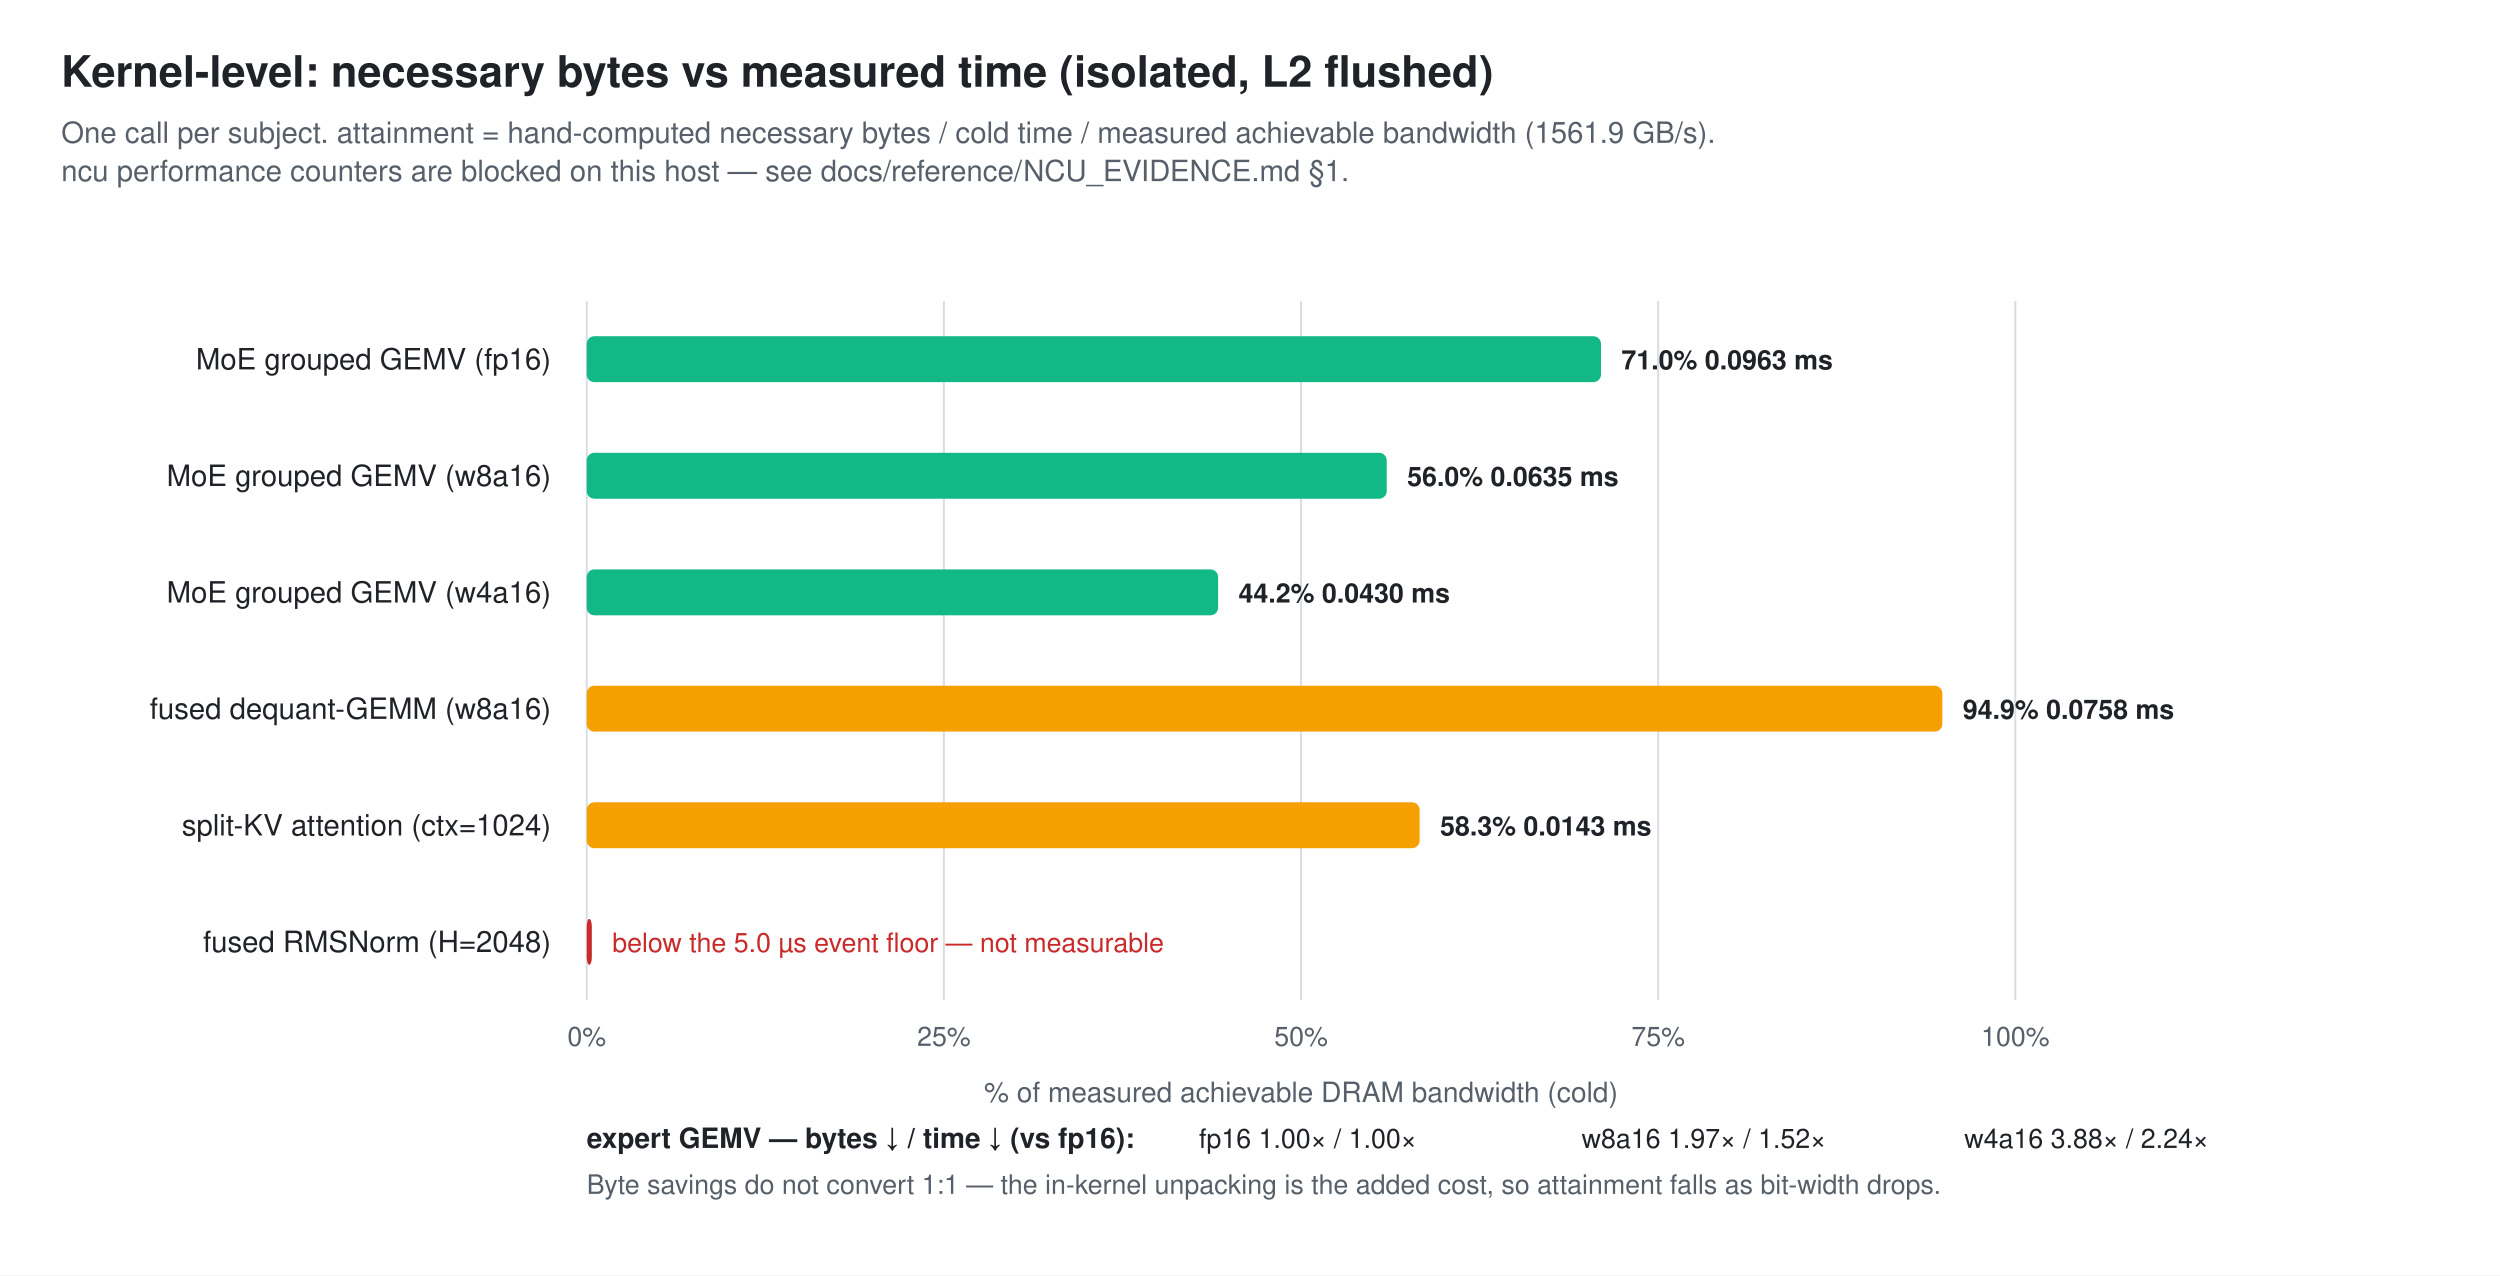
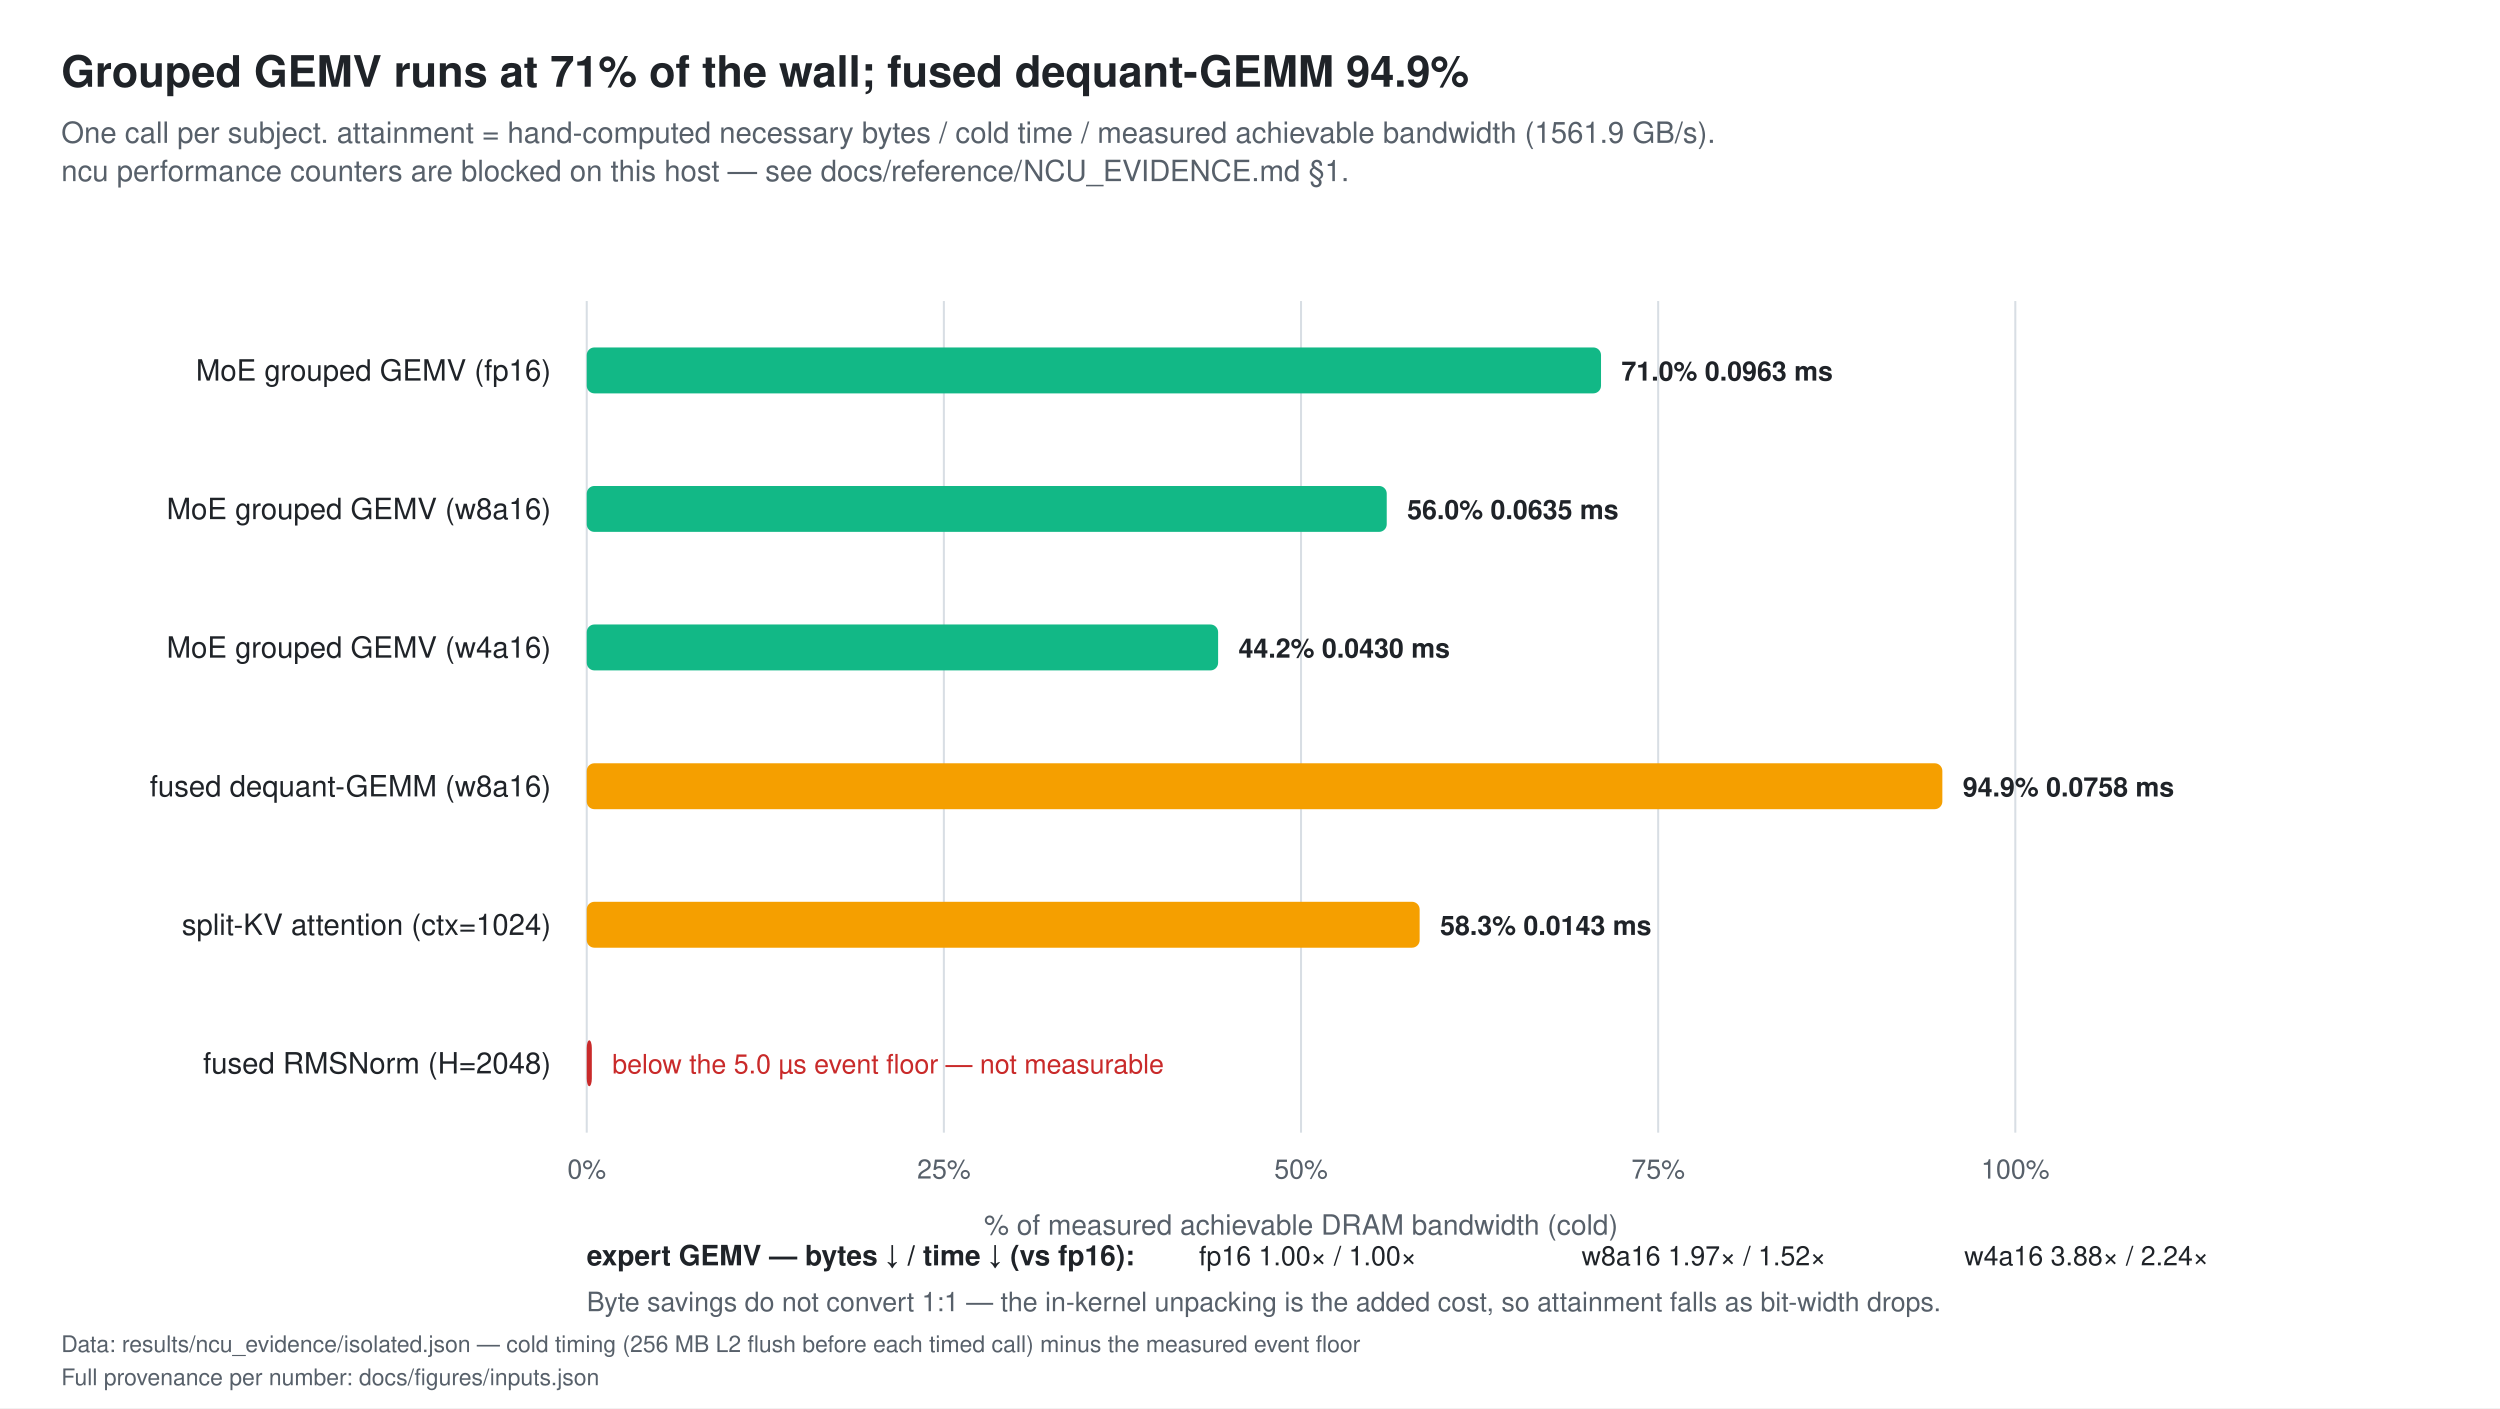
- <svg xmlns="http://www.w3.org/2000/svg" width="980" height="500" viewBox="0 0 980 500" font-family="-apple-system, 'Segoe UI', Helvetica, Arial, sans-serif">
-   <rect width="980" height="500" fill="#ffffff" />
-   <text x="24.0" y="34.0" font-size="17.0" fill="#1f2328" font-weight="600" text-anchor="start">Kernel-level: necessary bytes vs measured time (isolated, L2 flushed)</text>
+ <svg xmlns="http://www.w3.org/2000/svg" width="980" height="552" viewBox="0 0 980 552" font-family="-apple-system, 'Segoe UI', Helvetica, Arial, sans-serif">
+   <rect width="980" height="552" fill="#ffffff" />
+   <text x="24.0" y="34.0" font-size="17.0" fill="#1f2328" font-weight="600" text-anchor="start">Grouped GEMV runs at 71% of the wall; fused dequant-GEMM 94.9%</text>
  <text x="24.0" y="56.0" font-size="11.5" fill="#57606a" font-weight="400" text-anchor="start">One call per subject. attainment = hand-computed necessary bytes / cold time / measured achievable bandwidth (1561.9 GB/s).</text>
  <text x="24.0" y="71.0" font-size="11.5" fill="#57606a" font-weight="400" text-anchor="start">ncu performance counters are blocked on this host — see docs/reference/NCU_EVIDENCE.md §1.</text>
-   <line x1="230.0" y1="118.0" x2="230.0" y2="392.0" stroke="#d8dee4" stroke-width="0.8" />
-   <text x="230.0" y="410.0" font-size="10.5" fill="#57606a" font-weight="400" text-anchor="middle">0%</text>
-   <line x1="370.0" y1="118.0" x2="370.0" y2="392.0" stroke="#d8dee4" stroke-width="0.8" />
-   <text x="370.0" y="410.0" font-size="10.5" fill="#57606a" font-weight="400" text-anchor="middle">25%</text>
-   <line x1="510.0" y1="118.0" x2="510.0" y2="392.0" stroke="#d8dee4" stroke-width="0.8" />
-   <text x="510.0" y="410.0" font-size="10.5" fill="#57606a" font-weight="400" text-anchor="middle">50%</text>
-   <line x1="650.0" y1="118.0" x2="650.0" y2="392.0" stroke="#d8dee4" stroke-width="0.8" />
-   <text x="650.0" y="410.0" font-size="10.5" fill="#57606a" font-weight="400" text-anchor="middle">75%</text>
-   <line x1="790.0" y1="118.0" x2="790.0" y2="392.0" stroke="#d8dee4" stroke-width="0.8" />
-   <text x="790.0" y="410.0" font-size="10.5" fill="#57606a" font-weight="400" text-anchor="middle">100%</text>
-   <text x="510.0" y="432.0" font-size="11.0" fill="#57606a" font-weight="400" text-anchor="middle">% of measured achievable DRAM bandwidth (cold)</text>
-   <text x="216.0" y="144.8" font-size="11.5" fill="#1f2328" font-weight="400" text-anchor="end">MoE grouped GEMV (fp16)</text>
-   <rect x="230.0" y="131.8" width="397.6" height="18.0" fill="#12b886" opacity="1.00" rx="3.0" />
-   <text x="635.6" y="144.8" font-size="10.5" fill="#1f2328" font-weight="600" text-anchor="start">71.0%   0.0963 ms</text>
-   <text x="216.0" y="190.5" font-size="11.5" fill="#1f2328" font-weight="400" text-anchor="end">MoE grouped GEMV (w8a16)</text>
-   <rect x="230.0" y="177.5" width="313.6" height="18.0" fill="#12b886" opacity="1.00" rx="3.0" />
-   <text x="551.6" y="190.5" font-size="10.5" fill="#1f2328" font-weight="600" text-anchor="start">56.0%   0.0635 ms</text>
-   <text x="216.0" y="236.2" font-size="11.5" fill="#1f2328" font-weight="400" text-anchor="end">MoE grouped GEMV (w4a16)</text>
-   <rect x="230.0" y="223.2" width="247.5" height="18.0" fill="#12b886" opacity="1.00" rx="3.0" />
-   <text x="485.5" y="236.2" font-size="10.5" fill="#1f2328" font-weight="600" text-anchor="start">44.2%   0.0430 ms</text>
-   <text x="216.0" y="281.8" font-size="11.5" fill="#1f2328" font-weight="400" text-anchor="end">fused dequant-GEMM (w8a16)</text>
-   <rect x="230.0" y="268.8" width="531.4" height="18.0" fill="#f59f00" opacity="1.00" rx="3.0" />
-   <text x="769.4" y="281.8" font-size="10.5" fill="#1f2328" font-weight="600" text-anchor="start">94.9%   0.0758 ms</text>
-   <text x="216.0" y="327.5" font-size="11.5" fill="#1f2328" font-weight="400" text-anchor="end">split-KV attention (ctx=1024)</text>
-   <rect x="230.0" y="314.5" width="326.5" height="18.0" fill="#f59f00" opacity="1.00" rx="3.0" />
-   <text x="564.5" y="327.5" font-size="10.5" fill="#1f2328" font-weight="600" text-anchor="start">58.3%   0.0143 ms</text>
-   <text x="216.0" y="373.2" font-size="11.5" fill="#1f2328" font-weight="400" text-anchor="end">fused RMSNorm (H=2048)</text>
-   <rect x="230.0" y="360.2" width="2.0" height="18.0" fill="#c92a2a" opacity="1.00" rx="3.0" />
-   <text x="240.0" y="373.2" font-size="10.5" fill="#c92a2a" font-weight="400" text-anchor="start">below the 5.0 µs event floor — not measurable</text>
-   <text x="230.0" y="450.0" font-size="11.0" fill="#1f2328" font-weight="600" text-anchor="start">expert GEMV — bytes ↓ / time ↓ (vs fp16):</text>
-   <text x="470.0" y="450.0" font-size="10.5" fill="#1f2328" font-weight="400" text-anchor="start">fp16  1.00× / 1.00×</text>
-   <text x="620.0" y="450.0" font-size="10.5" fill="#1f2328" font-weight="400" text-anchor="start">w8a16  1.97× / 1.52×</text>
-   <text x="770.0" y="450.0" font-size="10.5" fill="#1f2328" font-weight="400" text-anchor="start">w4a16  3.88× / 2.24×</text>
-   <text x="230.0" y="468.0" font-size="10.5" fill="#57606a" font-weight="400" text-anchor="start">Byte savings do not convert 1:1 — the in-kernel unpacking is the added cost, so attainment falls as bit-width drops.</text>
+   <line x1="230.0" y1="118.0" x2="230.0" y2="444.0" stroke="#d8dee4" stroke-width="0.8" />
+   <text x="230.0" y="462.0" font-size="10.5" fill="#57606a" font-weight="400" text-anchor="middle">0%</text>
+   <line x1="370.0" y1="118.0" x2="370.0" y2="444.0" stroke="#d8dee4" stroke-width="0.8" />
+   <text x="370.0" y="462.0" font-size="10.5" fill="#57606a" font-weight="400" text-anchor="middle">25%</text>
+   <line x1="510.0" y1="118.0" x2="510.0" y2="444.0" stroke="#d8dee4" stroke-width="0.8" />
+   <text x="510.0" y="462.0" font-size="10.5" fill="#57606a" font-weight="400" text-anchor="middle">50%</text>
+   <line x1="650.0" y1="118.0" x2="650.0" y2="444.0" stroke="#d8dee4" stroke-width="0.8" />
+   <text x="650.0" y="462.0" font-size="10.5" fill="#57606a" font-weight="400" text-anchor="middle">75%</text>
+   <line x1="790.0" y1="118.0" x2="790.0" y2="444.0" stroke="#d8dee4" stroke-width="0.8" />
+   <text x="790.0" y="462.0" font-size="10.5" fill="#57606a" font-weight="400" text-anchor="middle">100%</text>
+   <text x="510.0" y="484.0" font-size="11.0" fill="#57606a" font-weight="400" text-anchor="middle">% of measured achievable DRAM bandwidth (cold)</text>
+   <text x="216.0" y="149.2" font-size="11.5" fill="#1f2328" font-weight="400" text-anchor="end">MoE grouped GEMV (fp16)</text>
+   <rect x="230.0" y="136.2" width="397.6" height="18.0" fill="#12b886" opacity="1.00" rx="3.0" />
+   <text x="635.6" y="149.2" font-size="10.5" fill="#1f2328" font-weight="600" text-anchor="start">71.0%   0.0963 ms</text>
+   <text x="216.0" y="203.5" font-size="11.5" fill="#1f2328" font-weight="400" text-anchor="end">MoE grouped GEMV (w8a16)</text>
+   <rect x="230.0" y="190.5" width="313.6" height="18.0" fill="#12b886" opacity="1.00" rx="3.0" />
+   <text x="551.6" y="203.5" font-size="10.5" fill="#1f2328" font-weight="600" text-anchor="start">56.0%   0.0635 ms</text>
+   <text x="216.0" y="257.8" font-size="11.5" fill="#1f2328" font-weight="400" text-anchor="end">MoE grouped GEMV (w4a16)</text>
+   <rect x="230.0" y="244.8" width="247.5" height="18.0" fill="#12b886" opacity="1.00" rx="3.0" />
+   <text x="485.5" y="257.8" font-size="10.5" fill="#1f2328" font-weight="600" text-anchor="start">44.2%   0.0430 ms</text>
+   <text x="216.0" y="312.2" font-size="11.5" fill="#1f2328" font-weight="400" text-anchor="end">fused dequant-GEMM (w8a16)</text>
+   <rect x="230.0" y="299.2" width="531.4" height="18.0" fill="#f59f00" opacity="1.00" rx="3.0" />
+   <text x="769.4" y="312.2" font-size="10.5" fill="#1f2328" font-weight="600" text-anchor="start">94.9%   0.0758 ms</text>
+   <text x="216.0" y="366.5" font-size="11.5" fill="#1f2328" font-weight="400" text-anchor="end">split-KV attention (ctx=1024)</text>
+   <rect x="230.0" y="353.5" width="326.5" height="18.0" fill="#f59f00" opacity="1.00" rx="3.0" />
+   <text x="564.5" y="366.5" font-size="10.5" fill="#1f2328" font-weight="600" text-anchor="start">58.3%   0.0143 ms</text>
+   <text x="216.0" y="420.8" font-size="11.5" fill="#1f2328" font-weight="400" text-anchor="end">fused RMSNorm (H=2048)</text>
+   <rect x="230.0" y="407.8" width="2.0" height="18.0" fill="#c92a2a" opacity="1.00" rx="3.0" />
+   <text x="240.0" y="420.8" font-size="10.5" fill="#c92a2a" font-weight="400" text-anchor="start">below the 5.0 µs event floor — not measurable</text>
+   <text x="230.0" y="496.0" font-size="11.0" fill="#1f2328" font-weight="600" text-anchor="start">expert GEMV — bytes ↓ / time ↓ (vs fp16):</text>
+   <text x="470.0" y="496.0" font-size="10.5" fill="#1f2328" font-weight="400" text-anchor="start">fp16  1.00× / 1.00×</text>
+   <text x="620.0" y="496.0" font-size="10.5" fill="#1f2328" font-weight="400" text-anchor="start">w8a16  1.97× / 1.52×</text>
+   <text x="770.0" y="496.0" font-size="10.5" fill="#1f2328" font-weight="400" text-anchor="start">w4a16  3.88× / 2.24×</text>
+   <text x="230.0" y="514.0" font-size="10.5" fill="#57606a" font-weight="400" text-anchor="start">Byte savings do not convert 1:1 — the in-kernel unpacking is the added cost, so attainment falls as bit-width drops.</text>
+   <text x="24.0" y="530.0" font-size="9.0" fill="#57606a" font-weight="400" text-anchor="start">Data: results/ncu_evidence/isolated.json — cold timing (256 MB L2 flush before each timed call) minus the measured event floor</text>
+   <text x="24.0" y="543.0" font-size="9.0" fill="#57606a" font-weight="400" text-anchor="start">Full provenance per number: docs/figures/inputs.json</text>
</svg>
